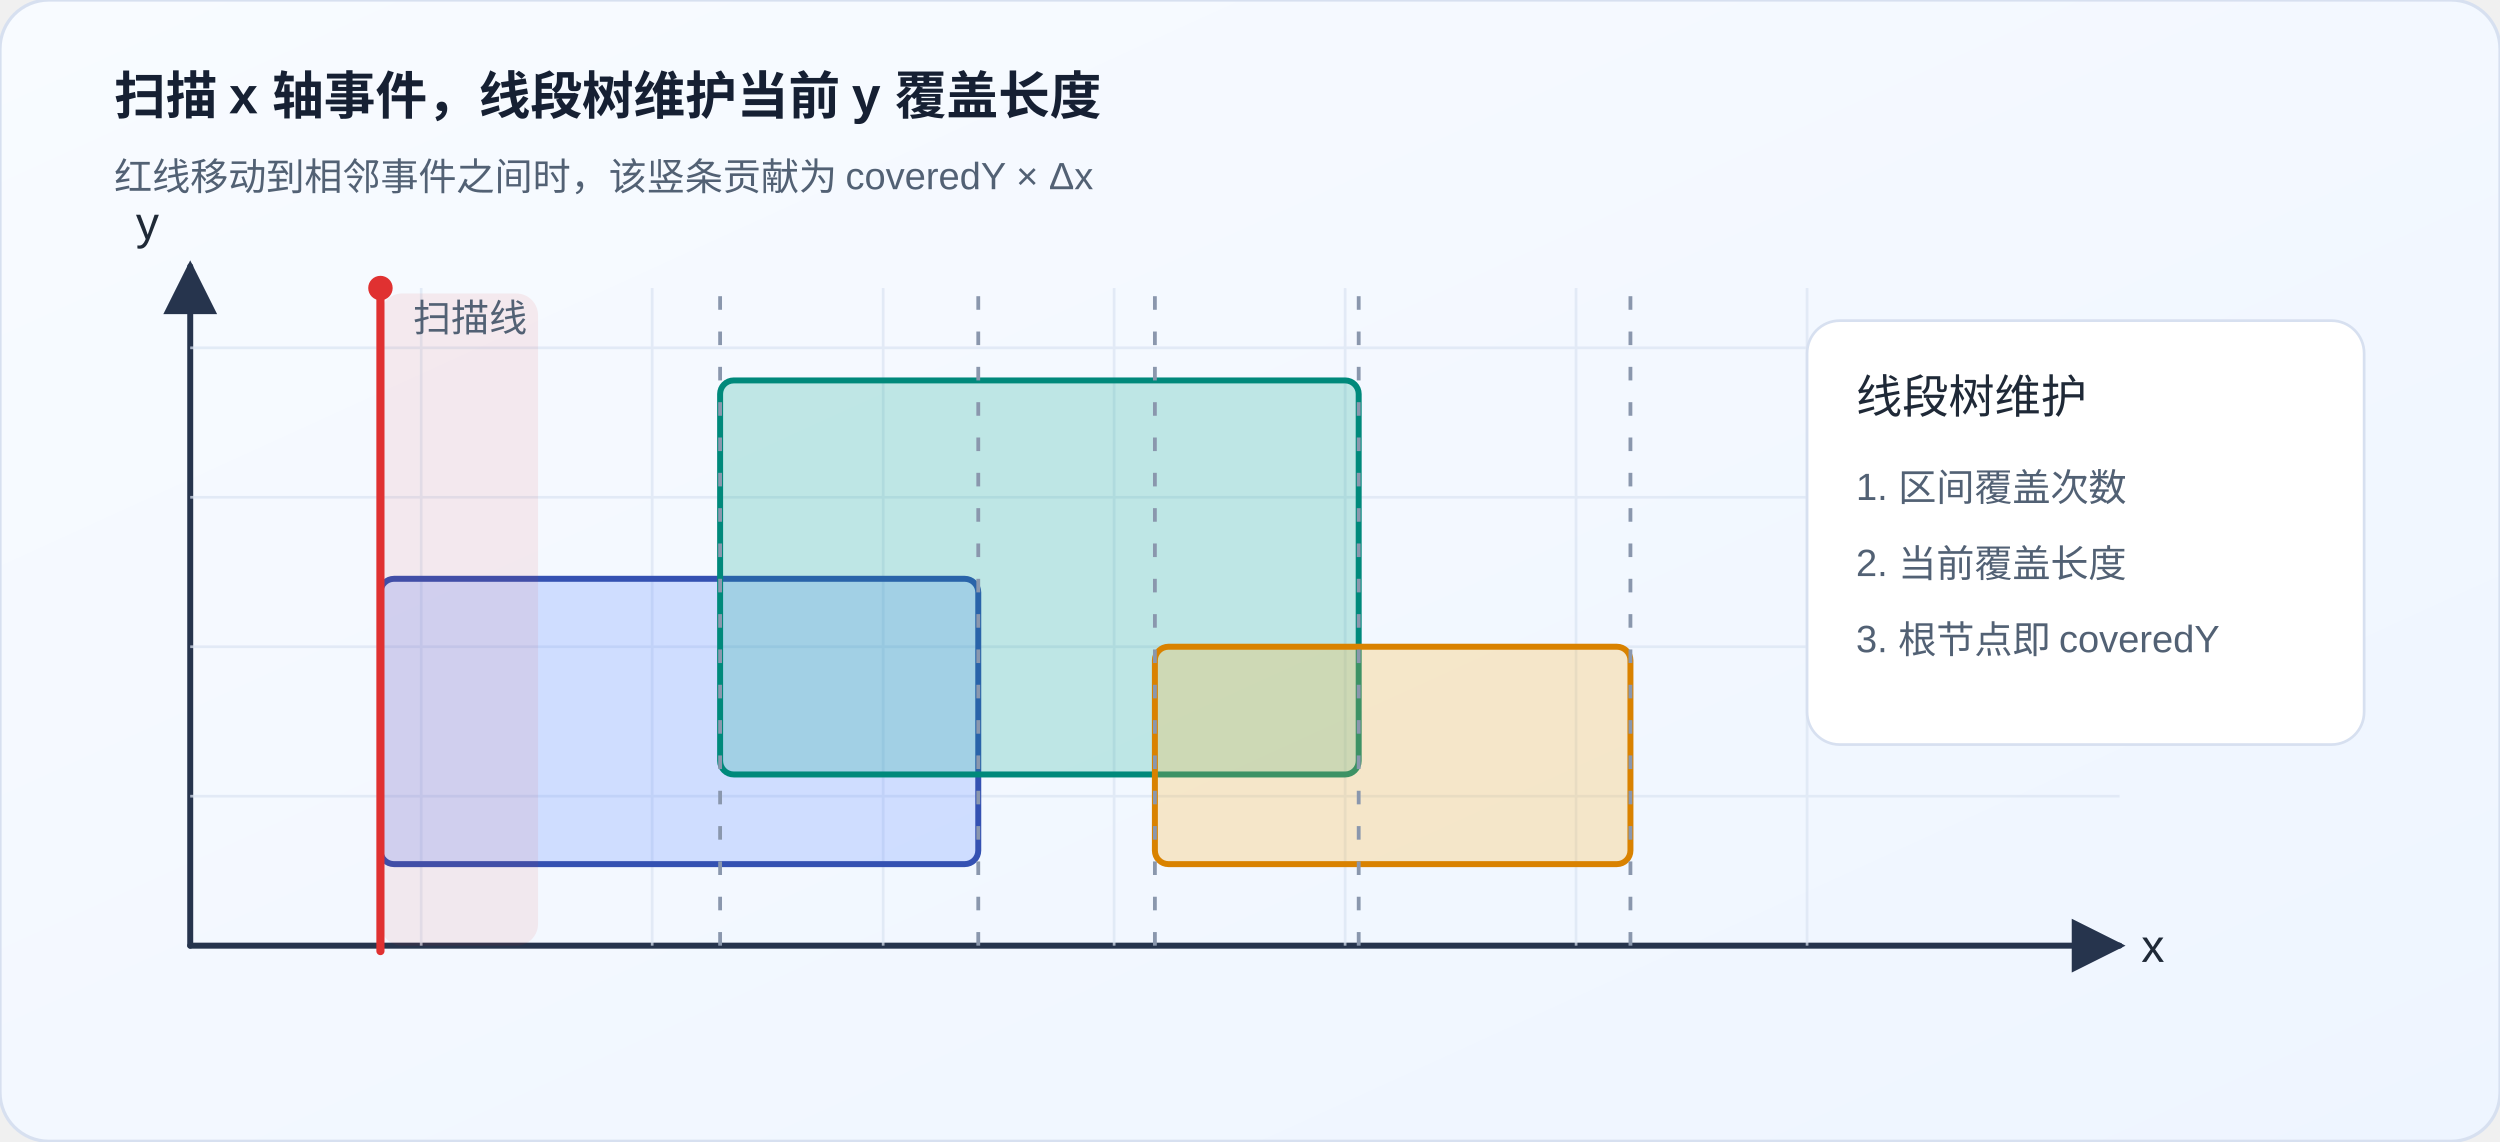
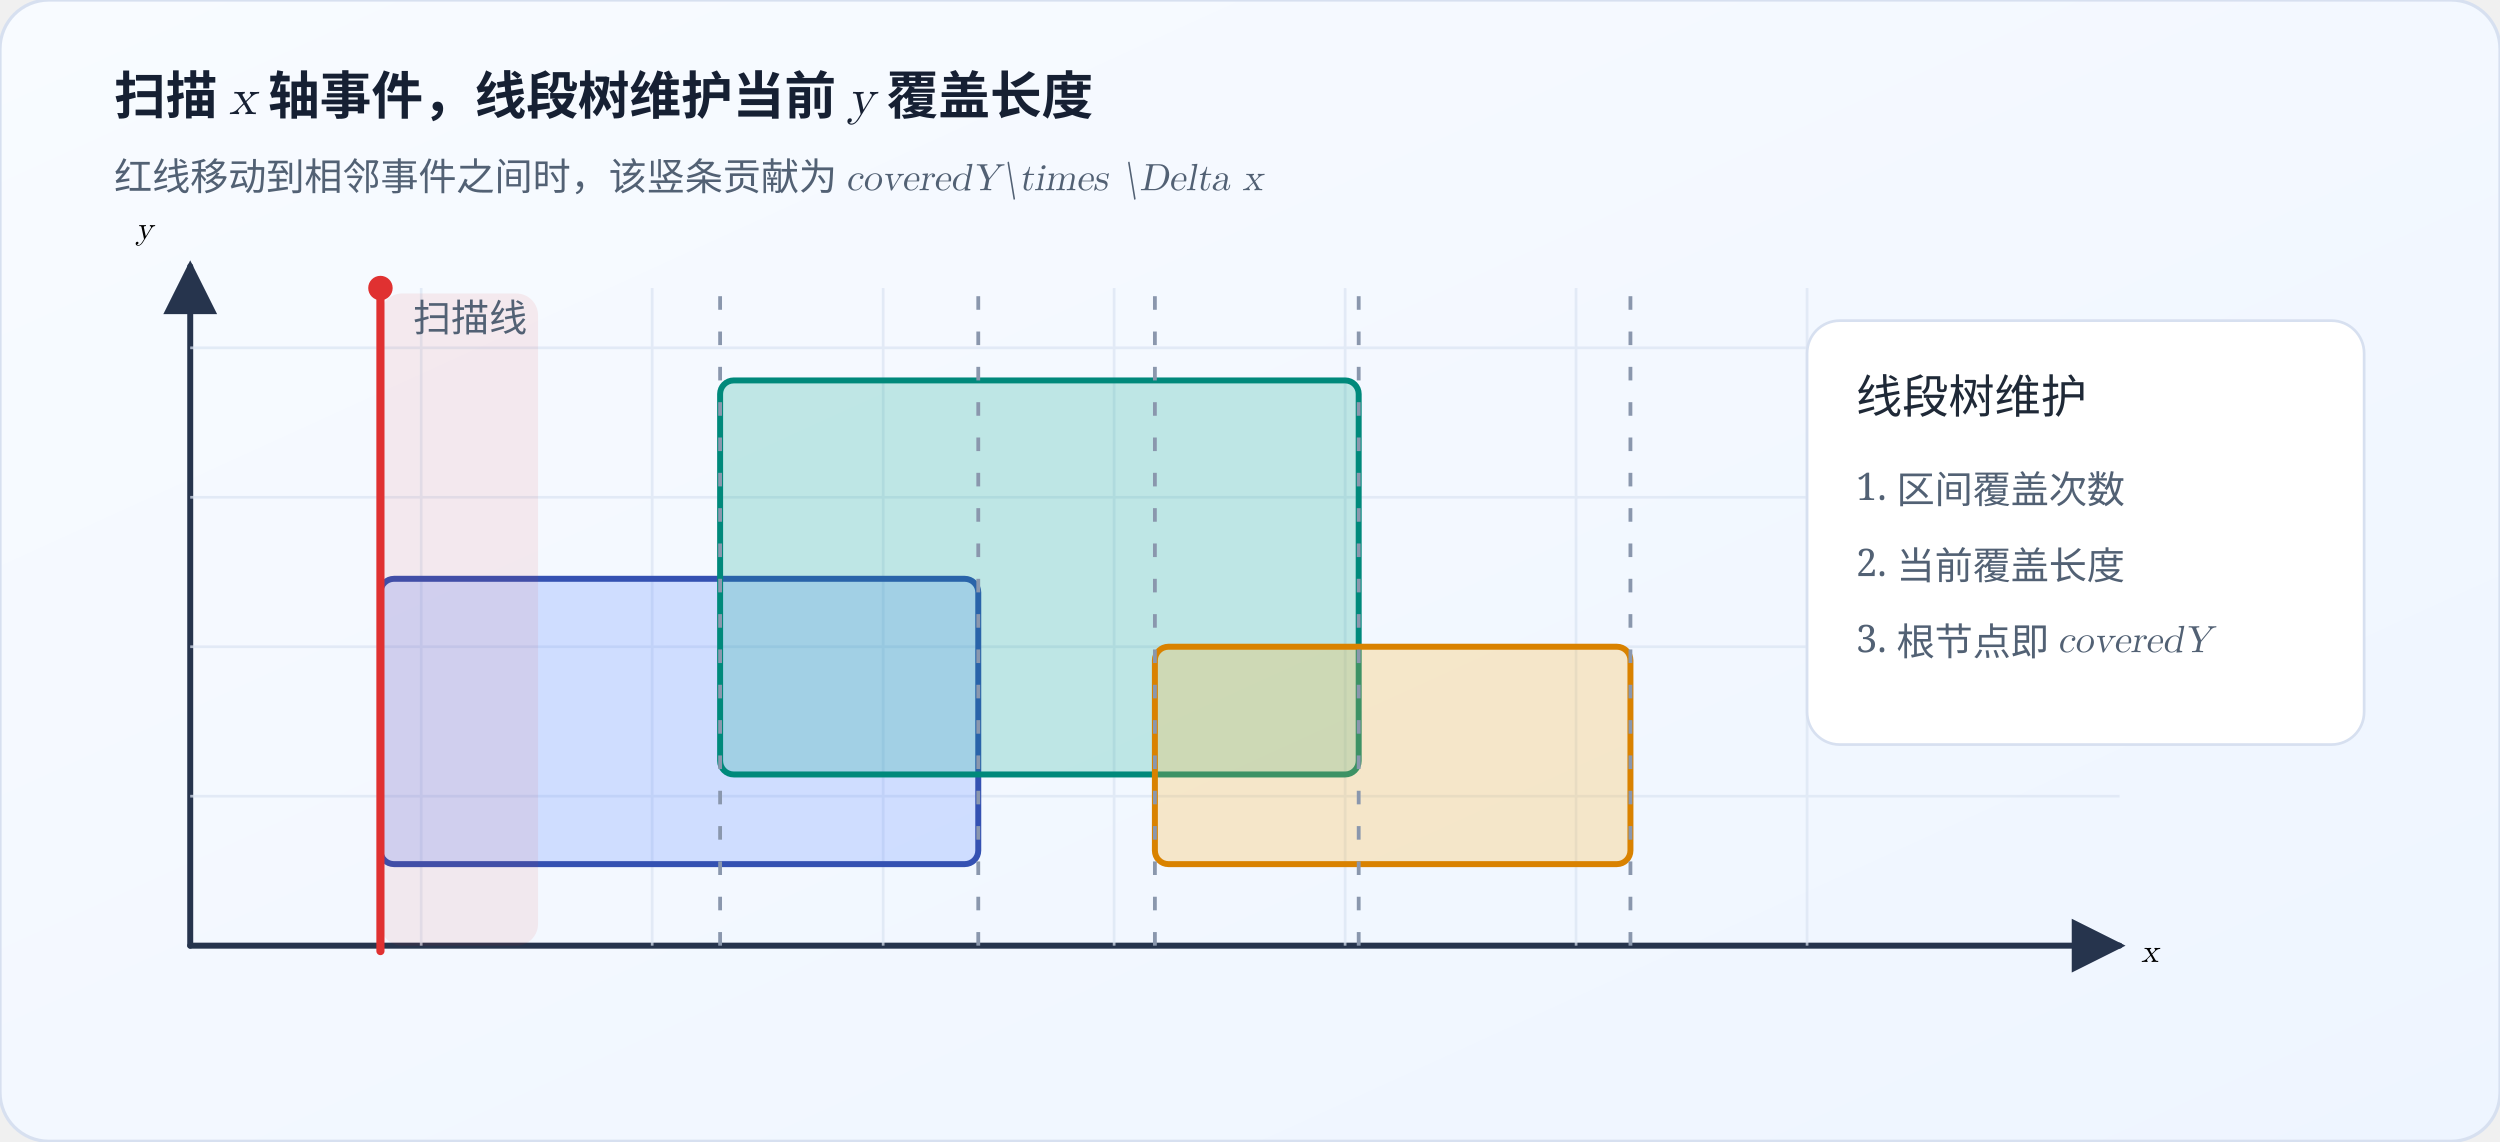
<svg xmlns="http://www.w3.org/2000/svg" width="920" height="420" viewBox="0 0 920 420" role="img" aria-label="扫描线维护矩形面积并动画">
  <defs>
    <linearGradient id="bg" x1="0" y1="0" x2="1" y2="1">
      <stop offset="0%" stop-color="#f8fbff" />
      <stop offset="100%" stop-color="#eef5ff" />
    </linearGradient>
    <filter id="softShadow" x="-20%" y="-20%" width="140%" height="140%">
      <feDropShadow dx="0" dy="10" stdDeviation="12" flood-color="#1f2a44" flood-opacity=".14" />
    </filter>
    <style>
      .panel{fill:url(#bg);stroke:#d7e0f0;stroke-width:1.2}
      .axis{stroke:#26344d;stroke-width:2.2;fill:none;stroke-linecap:round}
      .grid{stroke:#dbe4f3;stroke-width:1}
      .event{stroke:#8a97ad;stroke-width:1.4;stroke-dasharray:5 8}
      .rect1{fill:#4f7cff;fill-opacity:.22;stroke:#3451b2;stroke-width:2.2}
      .rect2{fill:#00a389;fill-opacity:.22;stroke:#00897b;stroke-width:2.2}
      .rect3{fill:#ffb020;fill-opacity:.24;stroke:#d98200;stroke-width:2.2}
      .slab{fill:#e03131;fill-opacity:.08}
      .scan{stroke:#e03131;stroke-width:3;stroke-linecap:round}
      .cover{stroke:#e03131;stroke-width:7;stroke-linecap:round;filter:url(#softShadow)}
      .dot{fill:#e03131}
-       .label{font-family:Arial,'Microsoft YaHei',sans-serif;font-size:17px;fill:#1f2937}
-       .small{font-family:Arial,'Microsoft YaHei',sans-serif;font-size:14px;fill:#526174}
-       .formula{font-family:Arial,'Microsoft YaHei',sans-serif;font-size:19px;font-weight:700;fill:#162033}
+       .label{font-family:'STZhongsong','华文中宋','SimSun',serif;font-size:17px;fill:#1f2937}
+       .small{font-family:'STZhongsong','华文中宋','SimSun',serif;font-size:14px;fill:#526174}
+       .formula{font-family:'STZhongsong','华文中宋','SimSun',serif;font-size:19px;font-weight:700;fill:#162033}
+       .math{font-family:'Latin Modern Math','Cambria Math','Times New Roman',serif;font-style:italic;font-weight:400}
      .scanGroup{animation:scanMove 7.2s infinite ease-in-out}
      .cover1{animation:c1 7.2s infinite ease-in-out}
      .cover2{animation:c2 7.2s infinite ease-in-out}
      .cover3{animation:c3 7.2s infinite ease-in-out}
      @keyframes scanMove{
        0%,8%{transform:translateX(0)}
        28%{transform:translateX(125px)}
        48%{transform:translateX(220px)}
        68%{transform:translateX(285px)}
        88%,100%{transform:translateX(455px)}
      }
      @keyframes c1{
        0%,11%{opacity:0}
        16%,43%{opacity:1}
        48%,100%{opacity:0}
      }
      @keyframes c2{
        0%,27%{opacity:0}
        32%,73%{opacity:1}
        78%,100%{opacity:0}
      }
      @keyframes c3{
        0%,62%{opacity:0}
        68%,92%{opacity:1}
        100%{opacity:0}
      }
    </style>
    <marker id="arrow" markerWidth="9" markerHeight="9" refX="8" refY="4.5" orient="auto">
      <path d="M0,0 L9,4.5 L0,9 Z" fill="#26344d" />
    </marker>
  </defs>
  <rect width="920" height="420" rx="18" class="panel" />
-   <text x="42" y="42" class="formula">扫描 x 轴事件，线段树维护当前 y 覆盖长度</text>
-   <text x="42" y="70" class="small">红线移动到相邻事件之间时，该竖条贡献为 coveredY × Δx</text>
+   <text x="42" y="42" class="formula">扫描 <tspan class="math">x</tspan> 轴事件，线段树维护当前 <tspan class="math">y</tspan> 覆盖长度</text>
+   <text x="42" y="70" class="small">红线移动到相邻事件之间时，该竖条贡献为 <tspan class="math">coveredY\times \Delta x</tspan>
+   </text>
  <g transform="translate(70 88)">
    <line x1="0" y1="260" x2="710" y2="260" class="axis" marker-end="url(#arrow)" />
    <line x1="0" y1="260" x2="0" y2="10" class="axis" marker-end="url(#arrow)" />
-     <text x="718" y="266" class="label">x</text>
-     <text x="-20" y="0" class="label">y</text>
+     <text x="718" y="266" class="math">x</text>
+     <text x="-20" y="0" class="math">y</text>
    <g opacity=".72">
      <line x1="85" y1="260" x2="85" y2="18" class="grid" />
      <line x1="170" y1="260" x2="170" y2="18" class="grid" />
      <line x1="255" y1="260" x2="255" y2="18" class="grid" />
      <line x1="340" y1="260" x2="340" y2="18" class="grid" />
      <line x1="425" y1="260" x2="425" y2="18" class="grid" />
      <line x1="510" y1="260" x2="510" y2="18" class="grid" />
      <line x1="595" y1="260" x2="595" y2="18" class="grid" />
      <line x1="0" y1="205" x2="710" y2="205" class="grid" />
      <line x1="0" y1="150" x2="710" y2="150" class="grid" />
      <line x1="0" y1="95" x2="710" y2="95" class="grid" />
      <line x1="0" y1="40" x2="710" y2="40" class="grid" />
    </g>
    <rect x="70" y="125" width="220" height="105" rx="5" class="rect1" />
    <rect x="195" y="52" width="235" height="145" rx="5" class="rect2" />
    <rect x="355" y="150" width="175" height="80" rx="5" class="rect3" />
    <line x1="70" y1="260" x2="70" y2="20" class="event" />
    <line x1="195" y1="260" x2="195" y2="20" class="event" />
    <line x1="290" y1="260" x2="290" y2="20" class="event" />
    <line x1="355" y1="260" x2="355" y2="20" class="event" />
    <line x1="430" y1="260" x2="430" y2="20" class="event" />
    <line x1="530" y1="260" x2="530" y2="20" class="event" />
    <g class="cover1">
      <line x1="72" y1="125" x2="72" y2="230" class="cover" />
    </g>
    <g class="cover2">
      <line x1="72" y1="52" x2="72" y2="230" class="cover" />
    </g>
    <g class="cover3">
      <line x1="72" y1="52" x2="72" y2="230" class="cover" />
    </g>
    <g class="scanGroup">
      <rect x="70" y="20" width="58" height="240" rx="8" class="slab" />
      <line x1="70" y1="18" x2="70" y2="262" class="scan" />
      <circle cx="70" cy="18" r="4.5" class="dot" />
      <text x="82" y="34" class="small">扫描线</text>
    </g>
  </g>
  <g transform="translate(665 118)">
    <rect x="0" y="0" width="205" height="156" rx="12" fill="#ffffff" stroke="#d7e0f0" />
    <text x="18" y="34" class="label">线段树维护</text>
    <text x="18" y="66" class="small">1. 区间覆盖次数</text>
    <text x="18" y="94" class="small">2. 当前覆盖长度</text>
-     <text x="18" y="122" class="small">3. 根节点即 coveredY</text>
+     <text x="18" y="122" class="small">3. 根节点即 <tspan class="math">coveredY</tspan>
+     </text>
  </g>
</svg>
